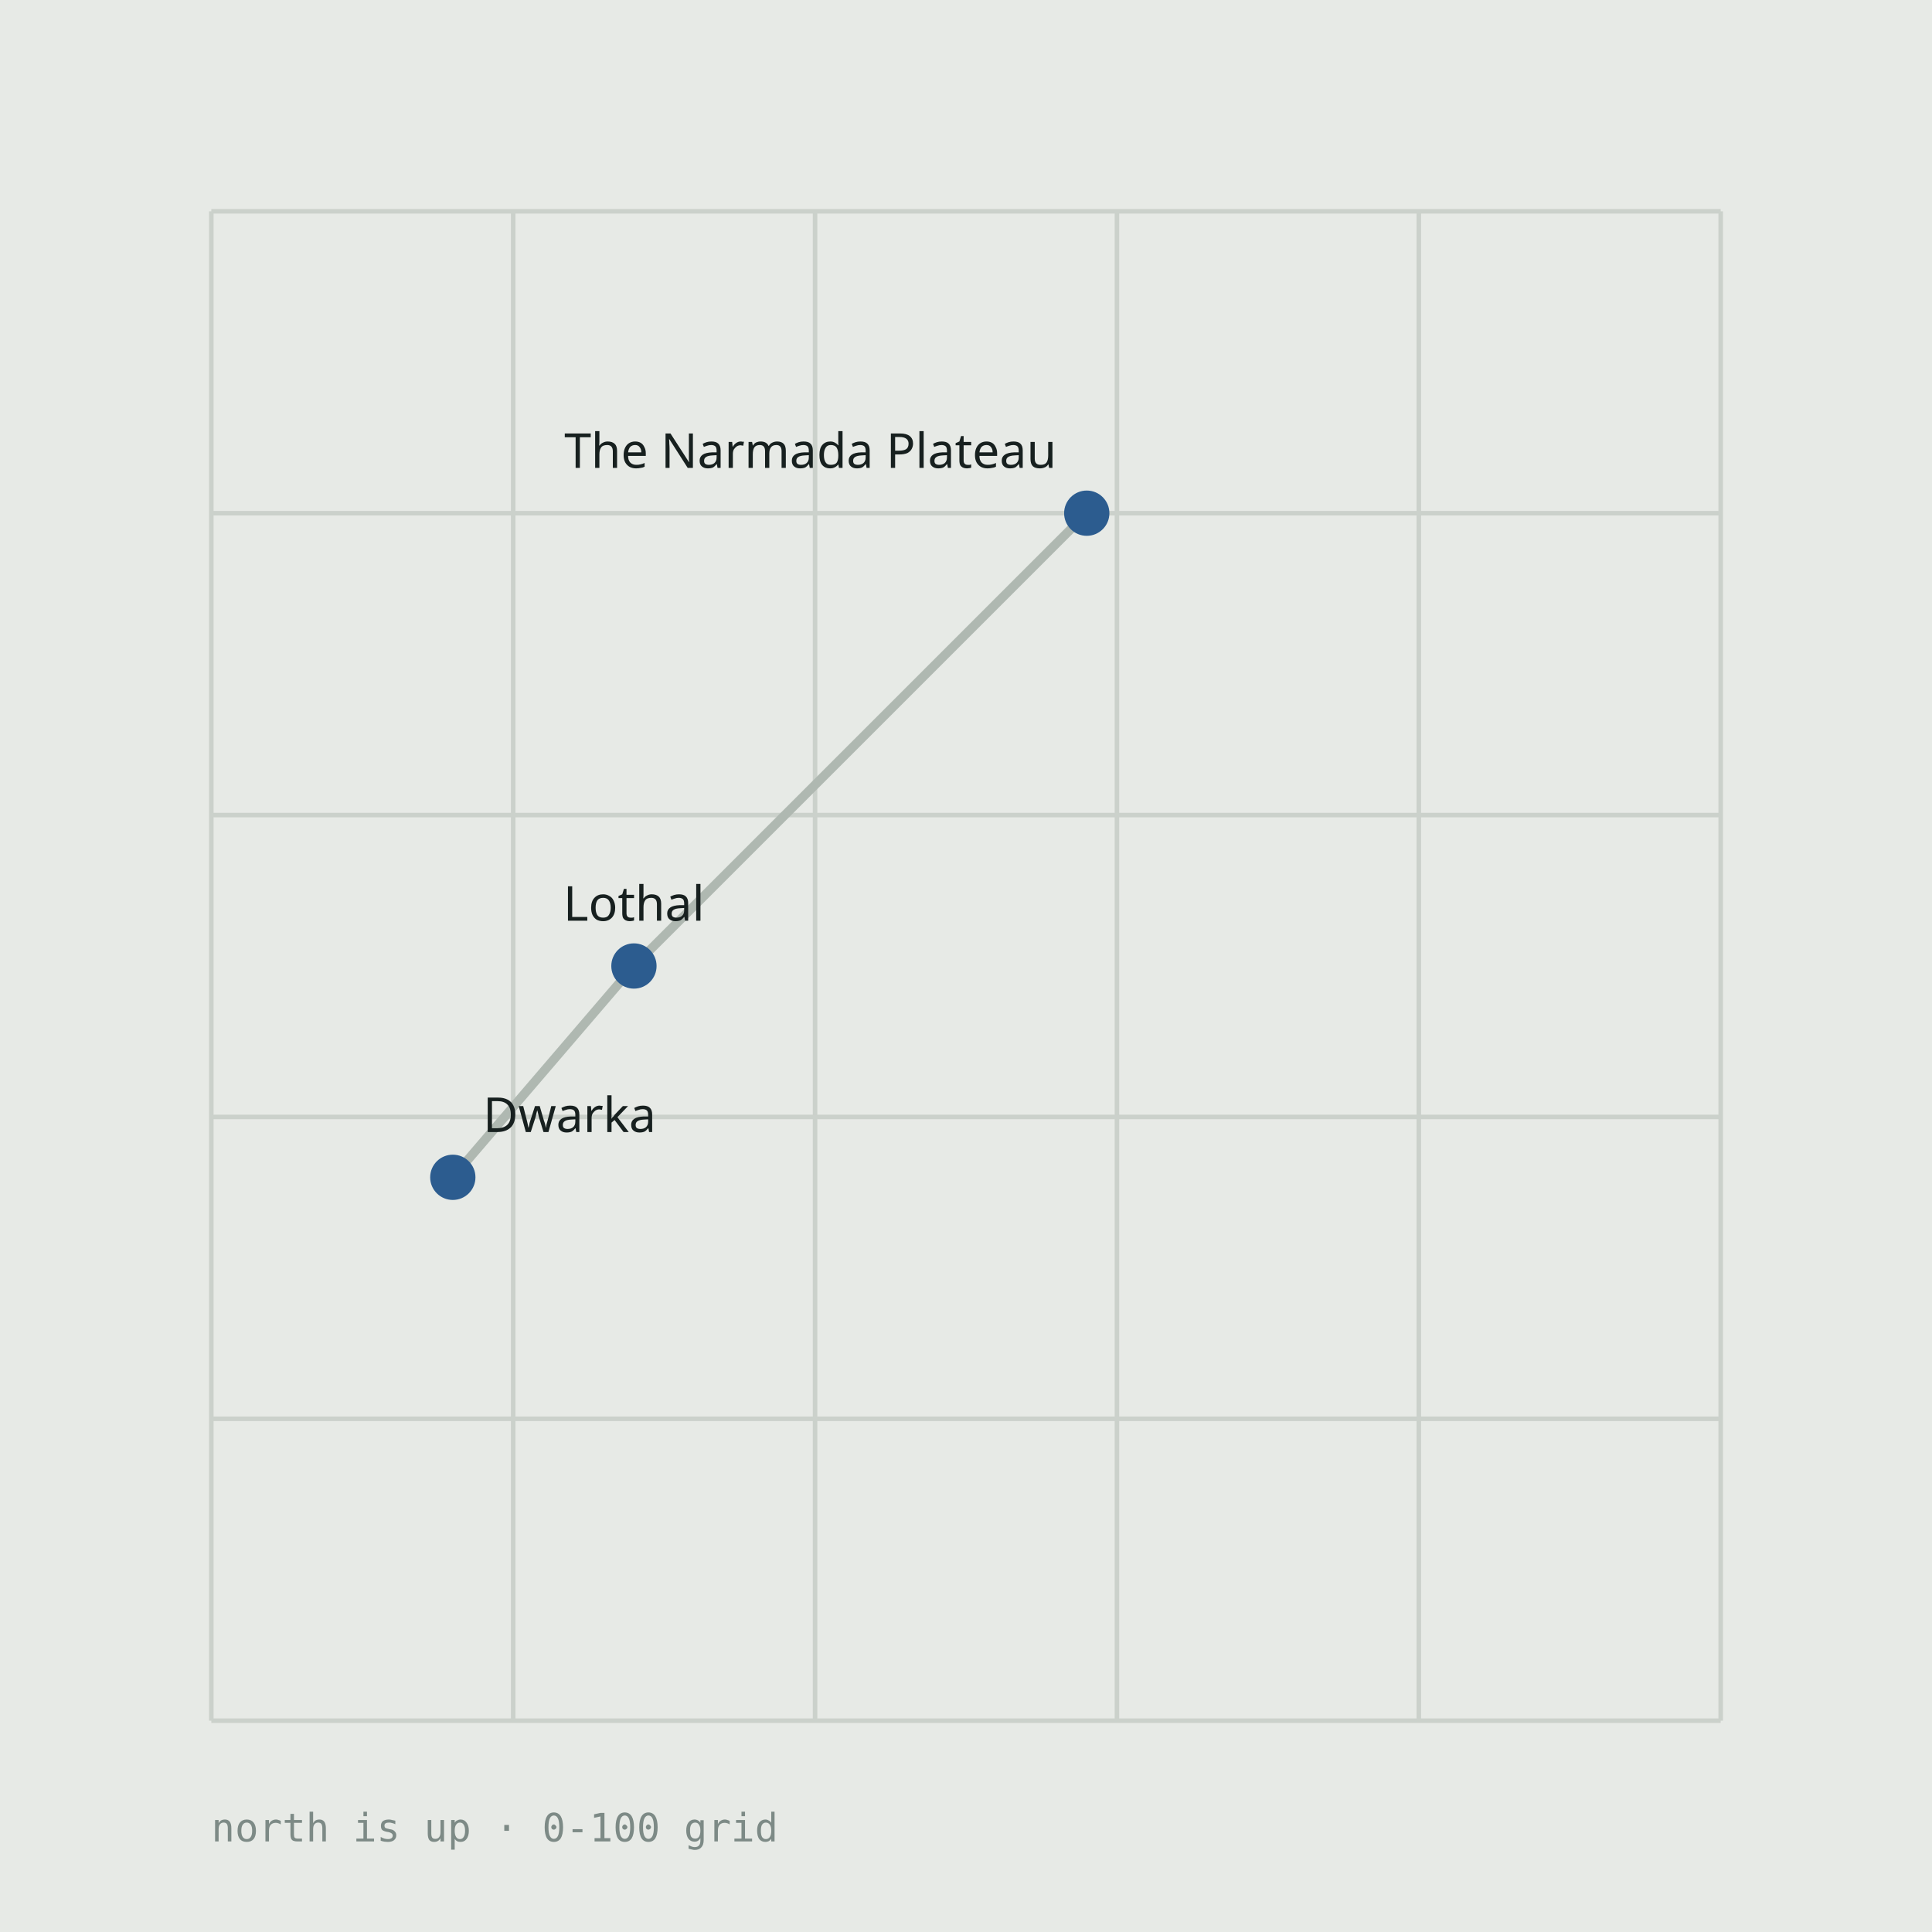
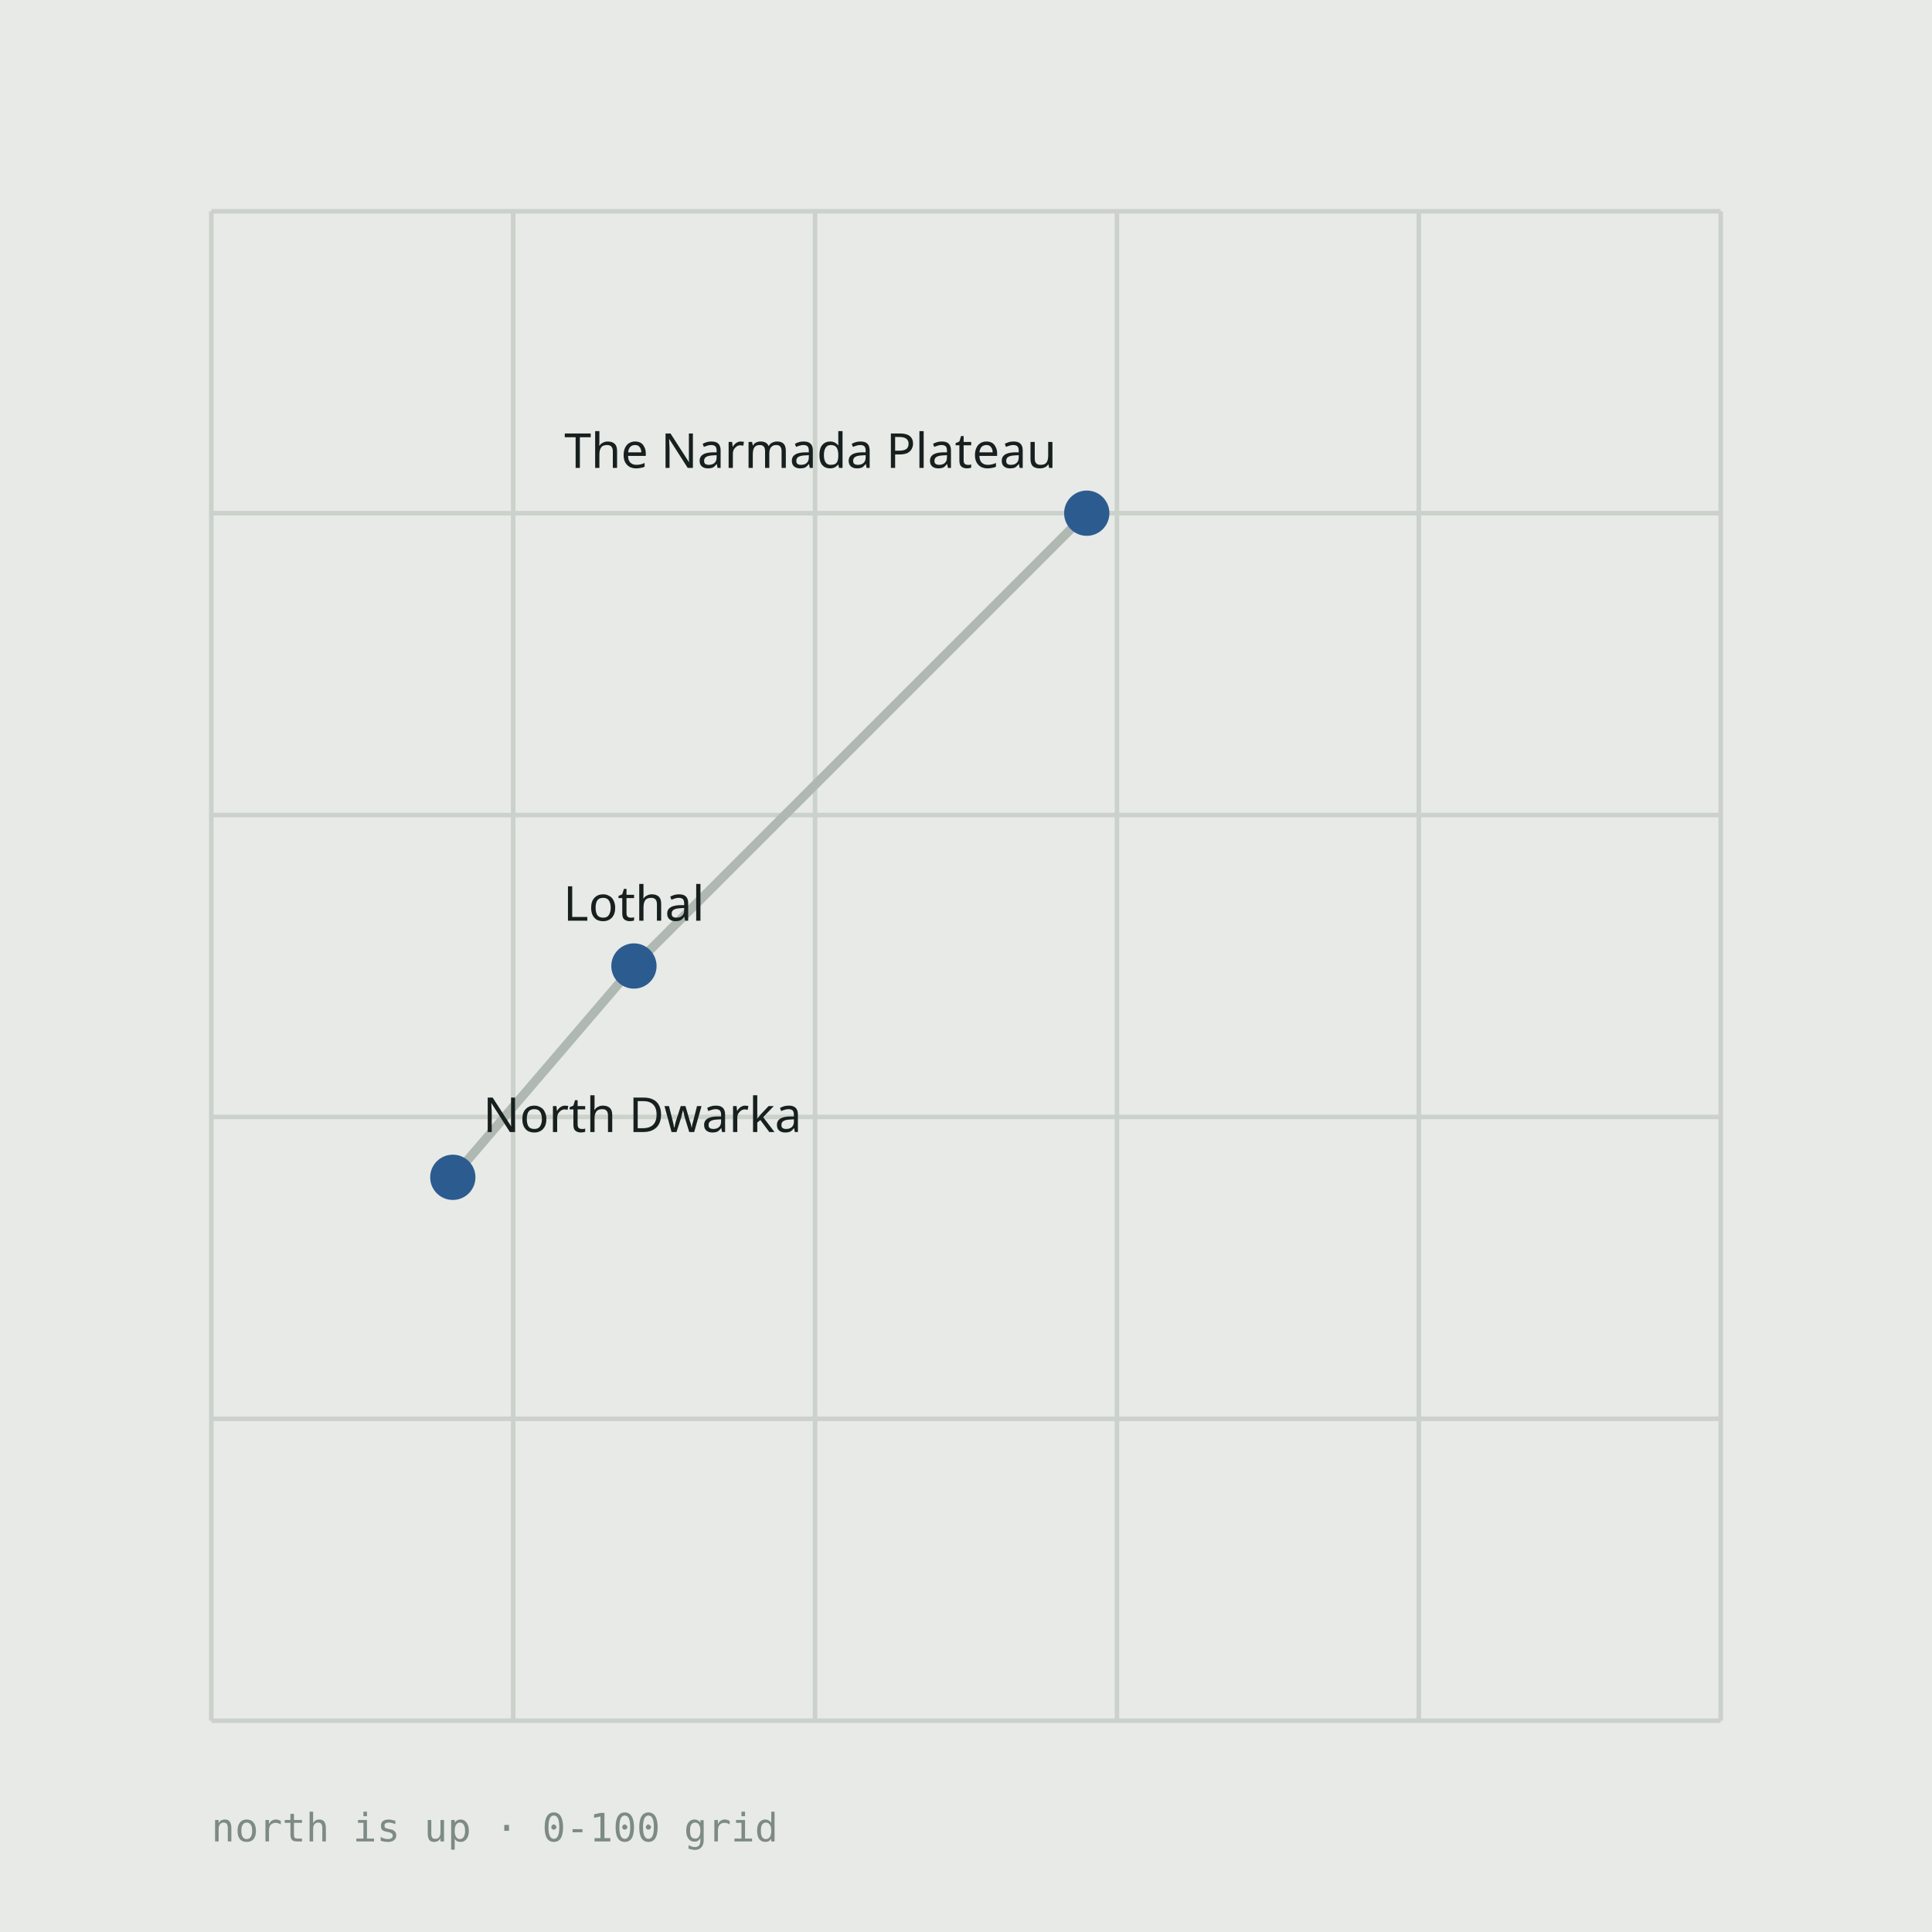
<svg xmlns="http://www.w3.org/2000/svg" viewBox="-14 -14 128 128" width="720" role="img" aria-label="Map of Post-Cataclysmic Era (The Great Shattering)">
  <style>
  .bg{fill:#E7EAE6}.grid{stroke:#CBD1CB;stroke-width:.3}.edge{stroke:#AFB8B1;stroke-width:.6}
  .dot{fill:#2C5C8F}.dot-place{fill:#7E6A2E}
  .lbl{fill:#17201F;font:3.2px Archivo,sans-serif}
  .cap{fill:#7D8A86;font:2.6px 'JetBrains Mono',monospace}
  @media(prefers-color-scheme:dark){
   .bg{fill:#121817}.grid{stroke:#28322F}.edge{stroke:#3E4C4E}
   .dot{fill:#74A8DA}.dot-place{fill:#CBAE6A}.lbl{fill:#E2E7E3}.cap{fill:#78857F}}
</style>
  <rect class="bg" x="-14" y="-14" width="128" height="128" />
  <line class="grid" x1="0" y1="0" x2="0" y2="100" />
  <line class="grid" x1="0" y1="0" x2="100" y2="0" />
  <line class="grid" x1="20" y1="0" x2="20" y2="100" />
  <line class="grid" x1="0" y1="20" x2="100" y2="20" />
  <line class="grid" x1="40" y1="0" x2="40" y2="100" />
  <line class="grid" x1="0" y1="40" x2="100" y2="40" />
  <line class="grid" x1="60" y1="0" x2="60" y2="100" />
  <line class="grid" x1="0" y1="60" x2="100" y2="60" />
  <line class="grid" x1="80" y1="0" x2="80" y2="100" />
  <line class="grid" x1="0" y1="80" x2="100" y2="80" />
  <line class="grid" x1="100" y1="0" x2="100" y2="100" />
  <line class="grid" x1="0" y1="100" x2="100" y2="100" />
  <line class="edge" x1="16" y1="64" x2="28" y2="50" />
  <line class="edge" x1="28" y1="50" x2="58" y2="20" />
  <circle class="dot" cx="16" cy="64" r="1.5" />
-   <text class="lbl" x="18" y="61" text-anchor="start">Dwarka</text>
+   <text class="lbl" x="18" y="61" text-anchor="start">North Dwarka</text>
  <circle class="dot" cx="28" cy="50" r="1.5" />
  <text class="lbl" x="28" y="47" text-anchor="middle">Lothal</text>
  <circle class="dot" cx="58" cy="20" r="1.5" />
  <text class="lbl" x="56" y="17" text-anchor="end">The Narmada Plateau</text>
  <text class="cap" x="0" y="108">north is up · 0-100 grid</text>
</svg>
